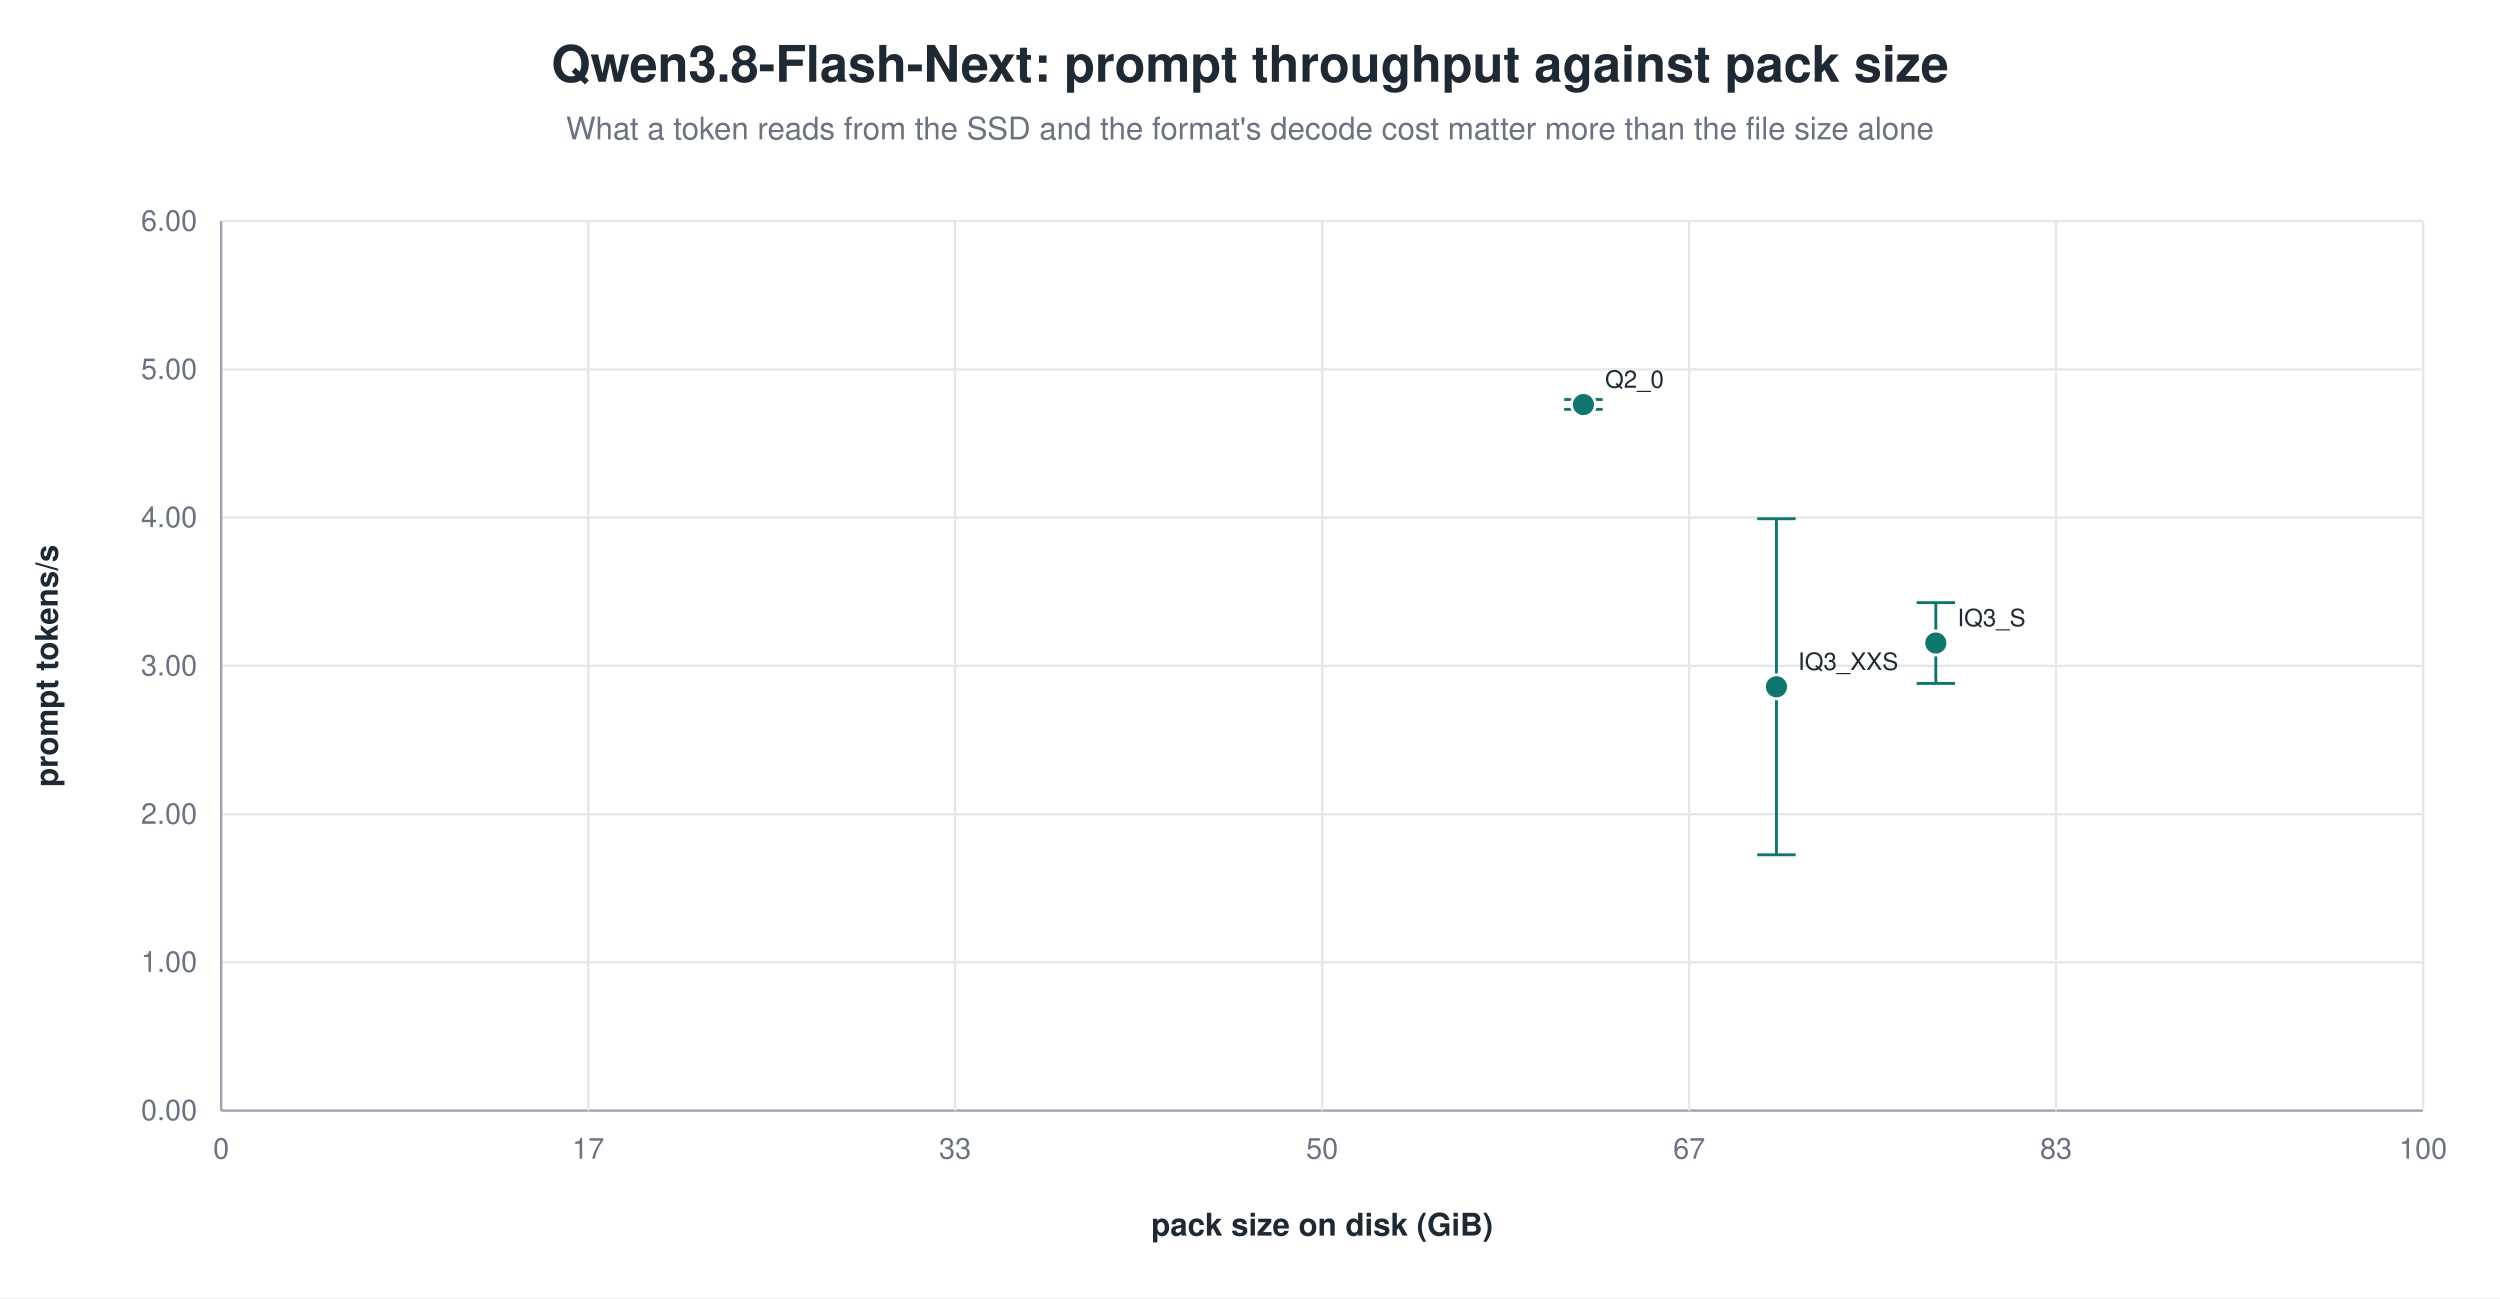
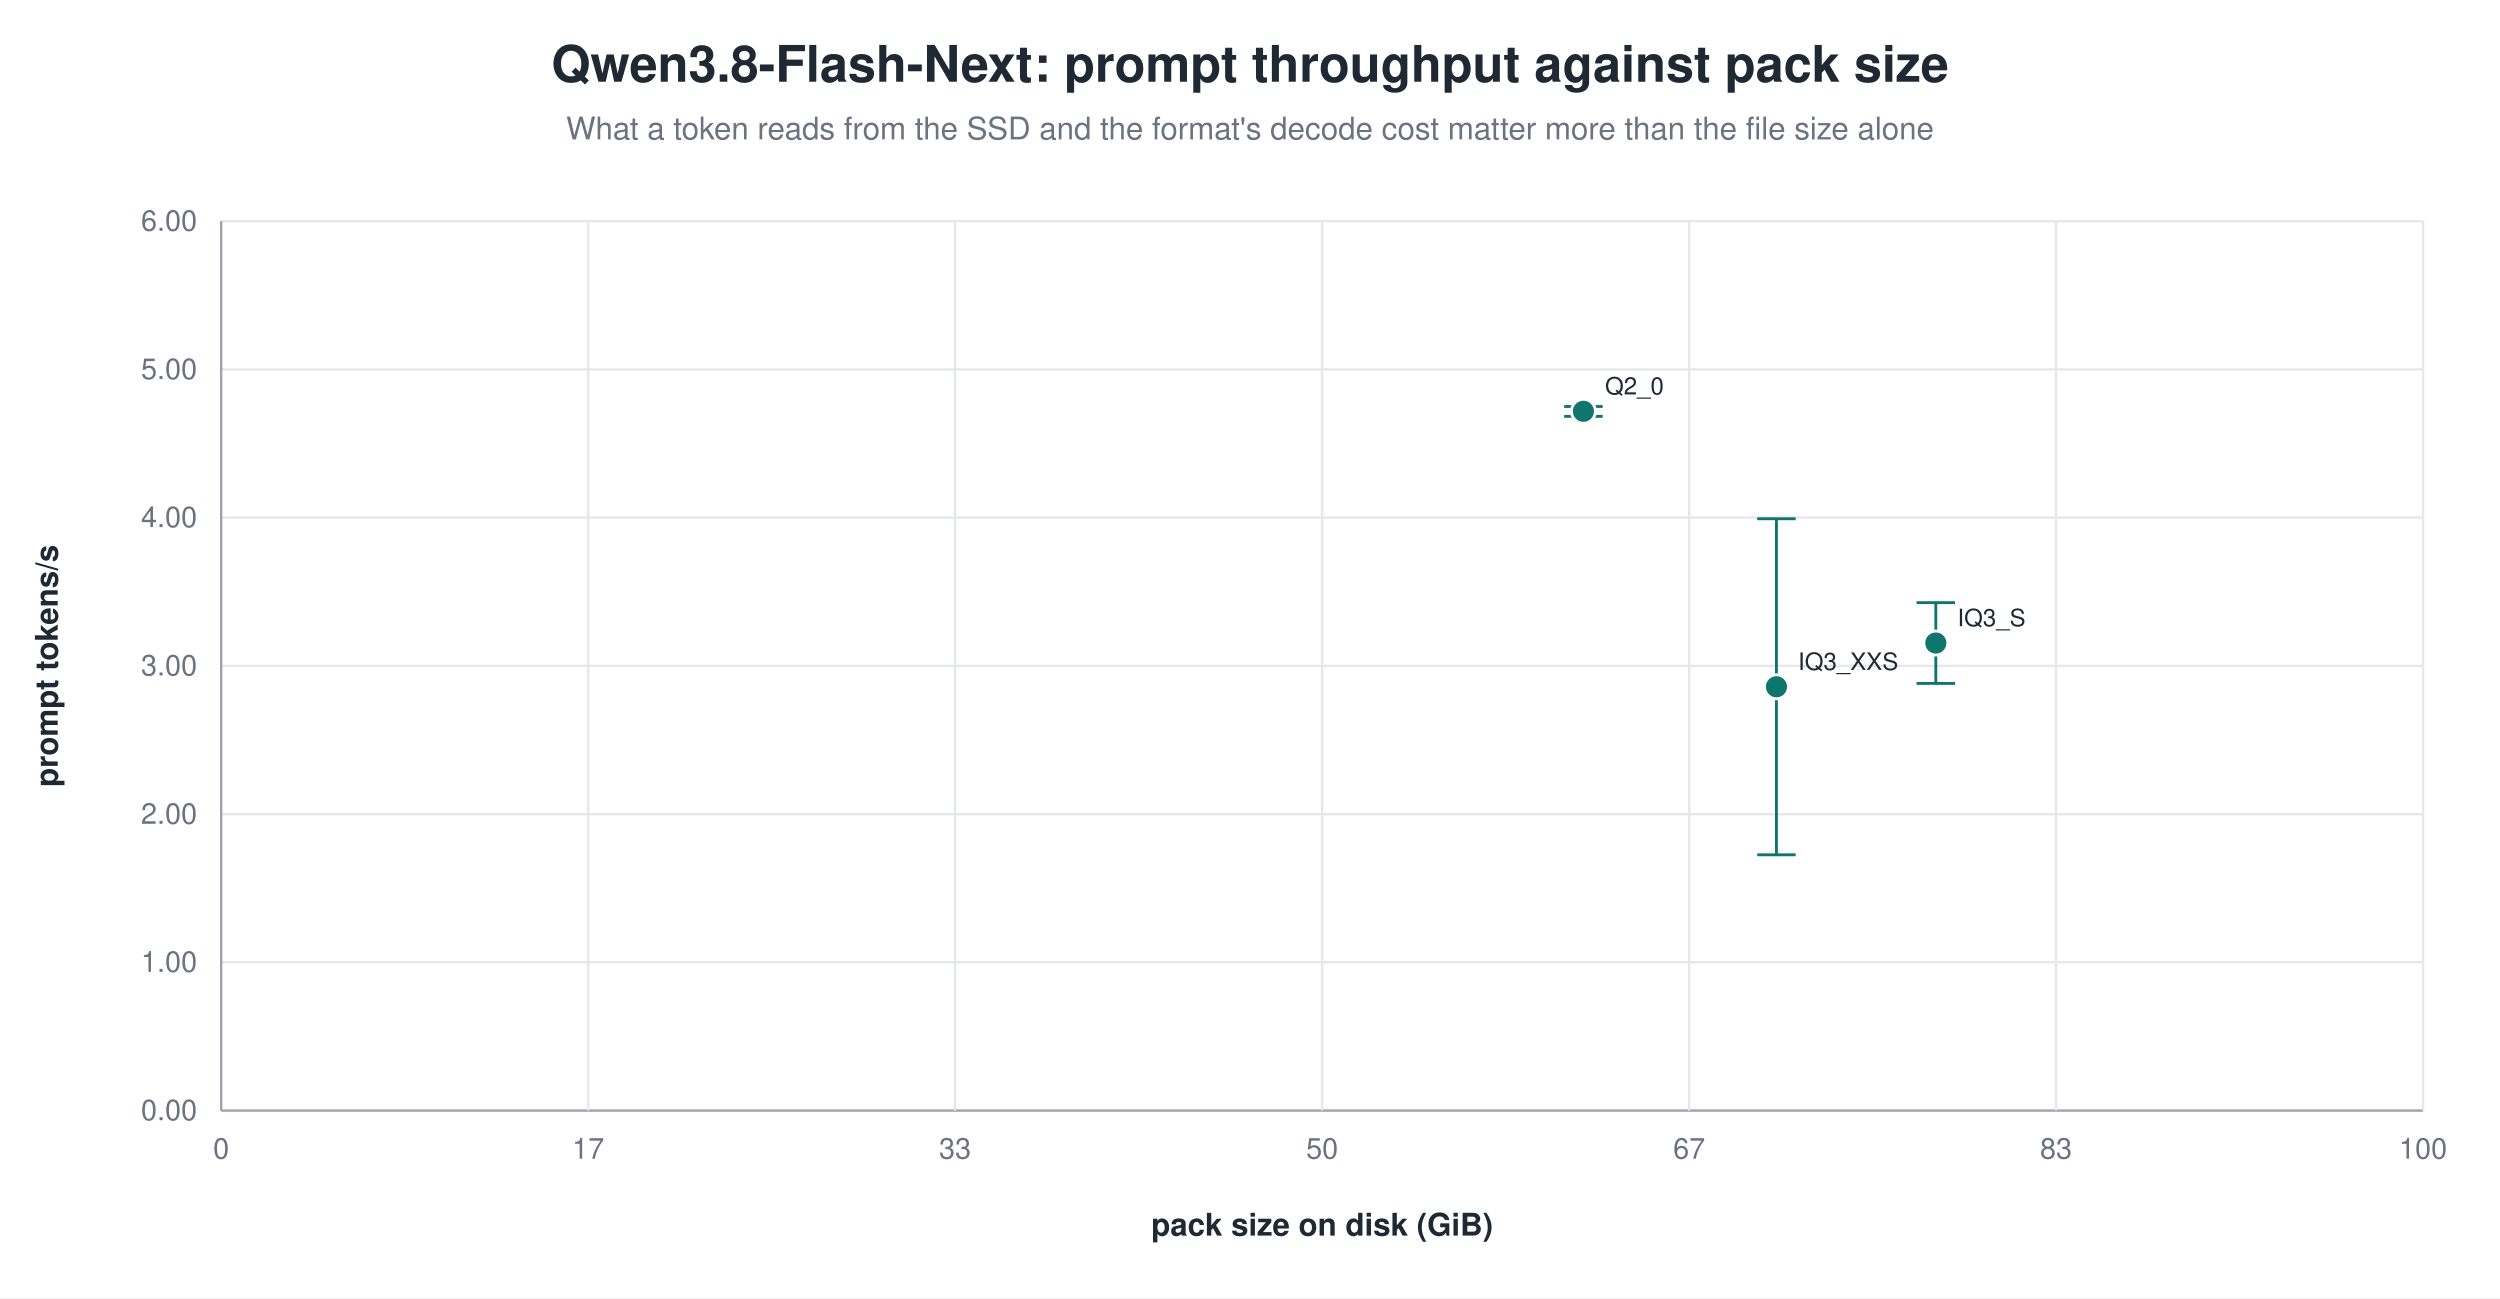
<svg xmlns="http://www.w3.org/2000/svg" width="1040" height="540" viewBox="0 0 1040 540" role="img" aria-label="Qwen3.8-Flash-Next: prompt throughput against pack size">
  <rect width="1040" height="540" fill="white" />
  <text x="520.0" y="34" text-anchor="middle" font-family="Helvetica, Arial, sans-serif" font-size="21" font-weight="600" fill="#1f2933">Qwen3.8-Flash-Next: prompt throughput against pack size</text>
  <text x="520.0" y="58" text-anchor="middle" font-family="Helvetica, Arial, sans-serif" font-size="13" fill="#6b7280">What a token reads from the SSD and the format's decode cost matter more than the file size alone</text>
  <line x1="92.0" y1="462.0" x2="1008.0" y2="462.0" stroke="#9ca3af" stroke-width="1.0" />
  <text x="82.0" y="466.0" text-anchor="end" font-family="Helvetica, Arial, sans-serif" font-size="12" fill="#6b7280" font-weight="400">0.00</text>
  <line x1="92.0" y1="400.3" x2="1008.0" y2="400.3" stroke="#e5e7eb" stroke-width="1.0" />
  <text x="82.0" y="404.3" text-anchor="end" font-family="Helvetica, Arial, sans-serif" font-size="12" fill="#6b7280" font-weight="400">1.00</text>
  <line x1="92.0" y1="338.7" x2="1008.0" y2="338.7" stroke="#e5e7eb" stroke-width="1.0" />
  <text x="82.0" y="342.7" text-anchor="end" font-family="Helvetica, Arial, sans-serif" font-size="12" fill="#6b7280" font-weight="400">2.00</text>
  <line x1="92.0" y1="277.0" x2="1008.0" y2="277.0" stroke="#e5e7eb" stroke-width="1.0" />
  <text x="82.0" y="281.0" text-anchor="end" font-family="Helvetica, Arial, sans-serif" font-size="12" fill="#6b7280" font-weight="400">3.00</text>
  <line x1="92.0" y1="215.3" x2="1008.0" y2="215.3" stroke="#e5e7eb" stroke-width="1.0" />
  <text x="82.0" y="219.3" text-anchor="end" font-family="Helvetica, Arial, sans-serif" font-size="12" fill="#6b7280" font-weight="400">4.00</text>
  <line x1="92.0" y1="153.7" x2="1008.0" y2="153.7" stroke="#e5e7eb" stroke-width="1.0" />
  <text x="82.0" y="157.7" text-anchor="end" font-family="Helvetica, Arial, sans-serif" font-size="12" fill="#6b7280" font-weight="400">5.00</text>
  <line x1="92.0" y1="92.0" x2="1008.0" y2="92.0" stroke="#e5e7eb" stroke-width="1.0" />
  <text x="82.0" y="96.0" text-anchor="end" font-family="Helvetica, Arial, sans-serif" font-size="12" fill="#6b7280" font-weight="400">6.00</text>
  <line x1="92.0" y1="92.0" x2="92.0" y2="462.0" stroke="#9ca3af" stroke-width="1.0" />
  <text x="92.0" y="482.0" text-anchor="middle" font-family="Helvetica, Arial, sans-serif" font-size="12" fill="#6b7280" font-weight="400">0</text>
  <line x1="244.7" y1="92.0" x2="244.7" y2="462.0" stroke="#e5e7eb" stroke-width="1.0" />
  <text x="244.7" y="482.0" text-anchor="middle" font-family="Helvetica, Arial, sans-serif" font-size="12" fill="#6b7280" font-weight="400">17</text>
  <line x1="397.3" y1="92.0" x2="397.3" y2="462.0" stroke="#e5e7eb" stroke-width="1.0" />
  <text x="397.3" y="482.0" text-anchor="middle" font-family="Helvetica, Arial, sans-serif" font-size="12" fill="#6b7280" font-weight="400">33</text>
  <line x1="550.0" y1="92.0" x2="550.0" y2="462.0" stroke="#e5e7eb" stroke-width="1.0" />
  <text x="550.0" y="482.0" text-anchor="middle" font-family="Helvetica, Arial, sans-serif" font-size="12" fill="#6b7280" font-weight="400">50</text>
  <line x1="702.7" y1="92.0" x2="702.7" y2="462.0" stroke="#e5e7eb" stroke-width="1.0" />
  <text x="702.7" y="482.0" text-anchor="middle" font-family="Helvetica, Arial, sans-serif" font-size="12" fill="#6b7280" font-weight="400">67</text>
  <line x1="855.3" y1="92.0" x2="855.3" y2="462.0" stroke="#e5e7eb" stroke-width="1.0" />
  <text x="855.3" y="482.0" text-anchor="middle" font-family="Helvetica, Arial, sans-serif" font-size="12" fill="#6b7280" font-weight="400">83</text>
  <line x1="1008.0" y1="92.0" x2="1008.0" y2="462.0" stroke="#e5e7eb" stroke-width="1.0" />
  <text x="1008.0" y="482.0" text-anchor="middle" font-family="Helvetica, Arial, sans-serif" font-size="12" fill="#6b7280" font-weight="400">100</text>
  <text x="24.0" y="277.0" text-anchor="middle" font-family="Helvetica, Arial, sans-serif" font-size="13" fill="#1f2933" font-weight="600" transform="rotate(-90.0 24.0 277.0)">prompt tokens/s</text>
  <text x="550.0" y="514.0" text-anchor="middle" font-family="Helvetica, Arial, sans-serif" font-size="13" fill="#1f2933" font-weight="600">pack size on disk (GiB)</text>
-   <line x1="658.7" y1="166.2" x2="658.7" y2="170.3" stroke="#0f766e" stroke-width="1.2" />
-   <line x1="650.7" y1="166.2" x2="666.7" y2="166.2" stroke="#0f766e" stroke-width="1.2" />
-   <line x1="650.7" y1="170.3" x2="666.7" y2="170.3" stroke="#0f766e" stroke-width="1.2" />
-   <circle cx="658.7" cy="168.3" r="5.0" fill="#0f766e" stroke="white" stroke-width="1.2" opacity="1.00" />
-   <text x="667.7" y="161.3" text-anchor="start" font-family="Helvetica, Arial, sans-serif" font-size="10" fill="#1f2933" font-weight="500">Q2_0</text>
+   <line x1="658.7" y1="169.1" x2="658.7" y2="173.2" stroke="#0f766e" stroke-width="1.2" />
+   <line x1="650.7" y1="169.1" x2="666.7" y2="169.1" stroke="#0f766e" stroke-width="1.2" />
+   <line x1="650.7" y1="173.2" x2="666.7" y2="173.2" stroke="#0f766e" stroke-width="1.2" />
+   <circle cx="658.7" cy="171.1" r="5.0" fill="#0f766e" stroke="white" stroke-width="1.2" opacity="1.00" />
+   <text x="667.7" y="164.1" text-anchor="start" font-family="Helvetica, Arial, sans-serif" font-size="10" fill="#1f2933" font-weight="500">Q2_0</text>
  <line x1="739.0" y1="215.8" x2="739.0" y2="355.6" stroke="#0f766e" stroke-width="1.2" />
  <line x1="731.0" y1="215.8" x2="747.0" y2="215.8" stroke="#0f766e" stroke-width="1.2" />
  <line x1="731.0" y1="355.6" x2="747.0" y2="355.6" stroke="#0f766e" stroke-width="1.2" />
  <circle cx="739.0" cy="285.7" r="5.0" fill="#0f766e" stroke="white" stroke-width="1.2" opacity="1.00" />
  <text x="748.0" y="278.7" text-anchor="start" font-family="Helvetica, Arial, sans-serif" font-size="10" fill="#1f2933" font-weight="500">IQ3_XXS</text>
  <line x1="805.3" y1="250.7" x2="805.3" y2="284.3" stroke="#0f766e" stroke-width="1.2" />
  <line x1="797.3" y1="250.7" x2="813.3" y2="250.7" stroke="#0f766e" stroke-width="1.2" />
  <line x1="797.3" y1="284.3" x2="813.3" y2="284.3" stroke="#0f766e" stroke-width="1.2" />
  <circle cx="805.3" cy="267.5" r="5.0" fill="#0f766e" stroke="white" stroke-width="1.2" opacity="1.00" />
  <text x="814.3" y="260.5" text-anchor="start" font-family="Helvetica, Arial, sans-serif" font-size="10" fill="#1f2933" font-weight="500">IQ3_S</text>
</svg>
